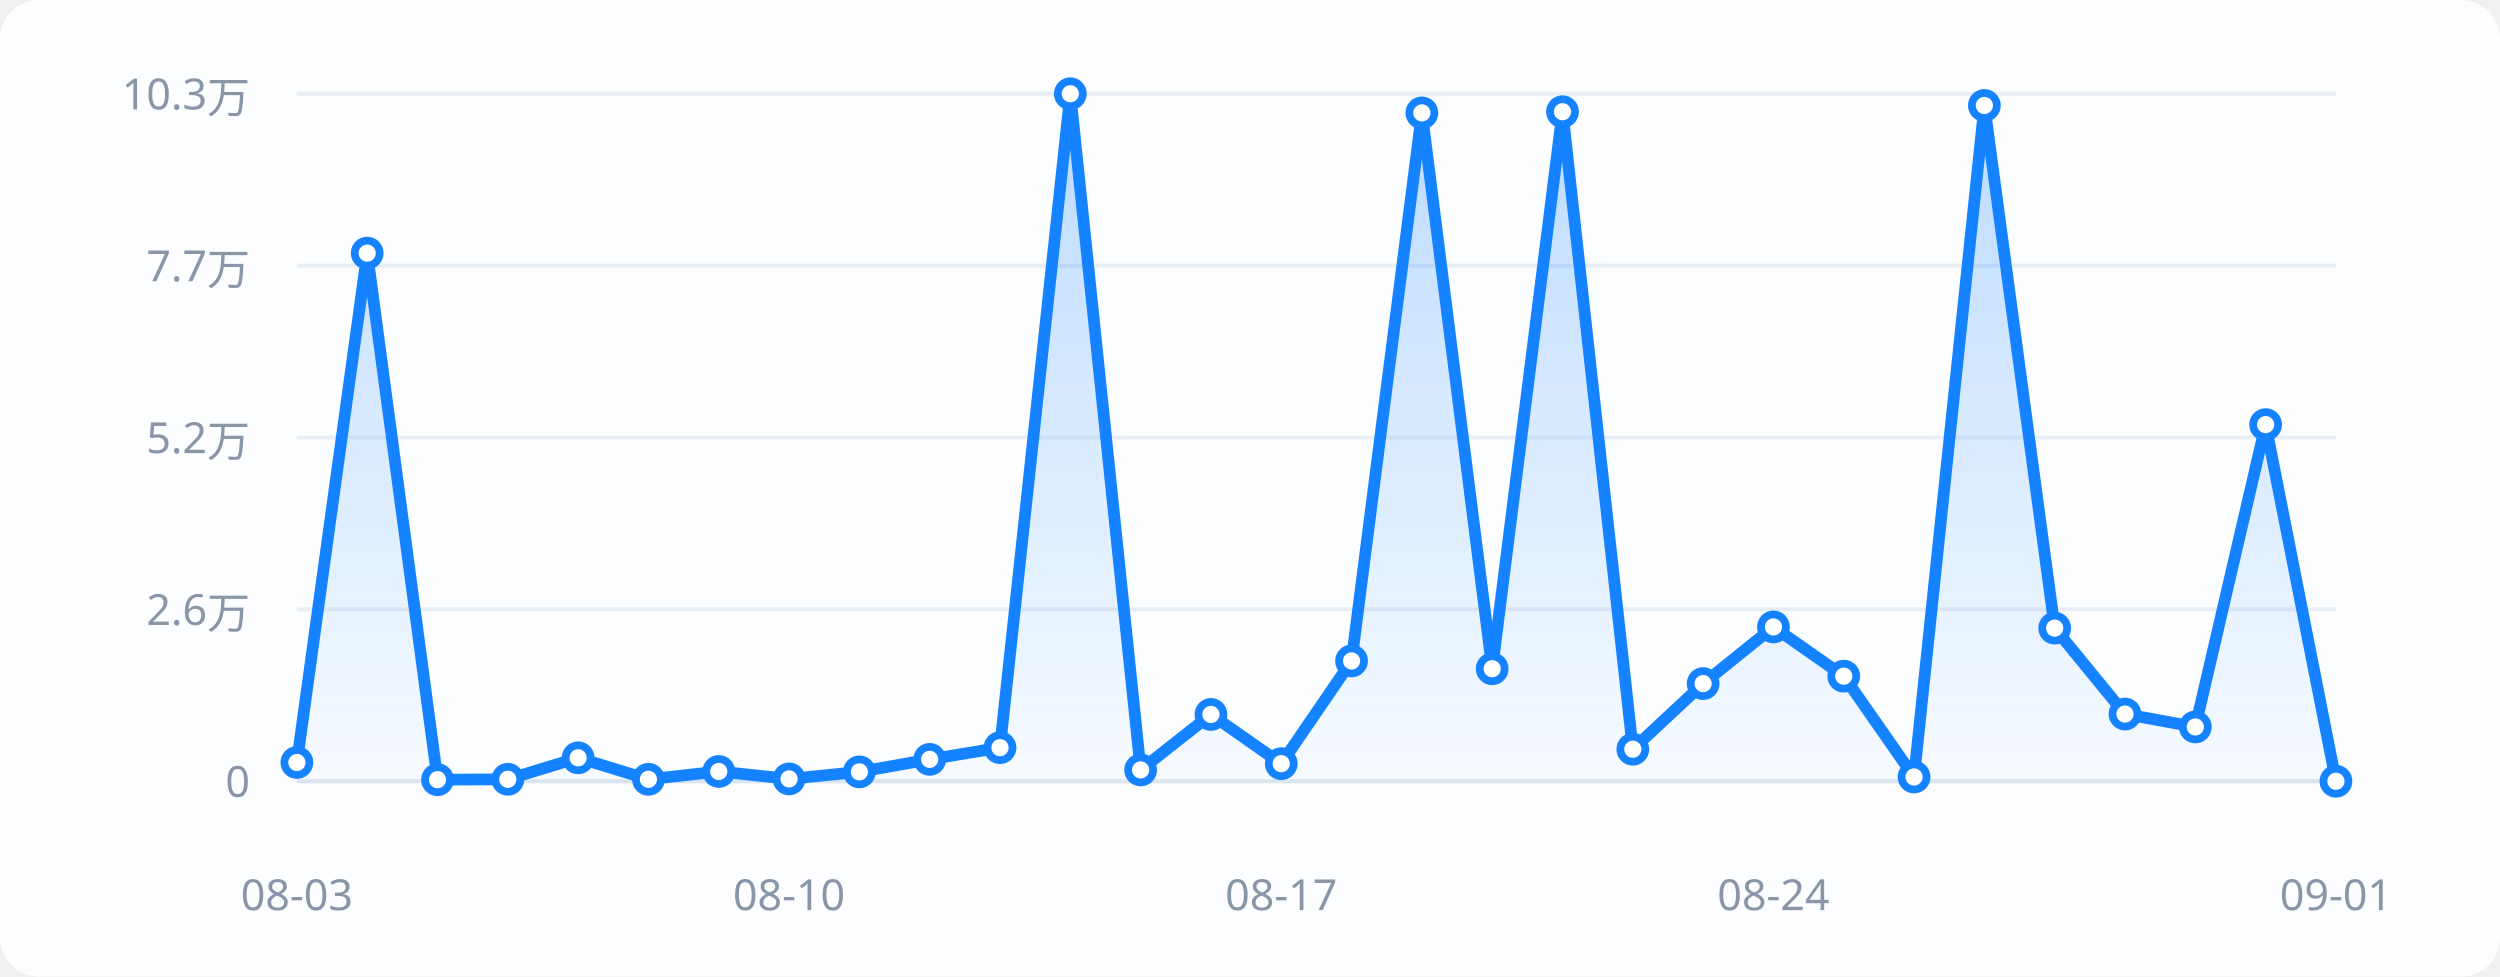
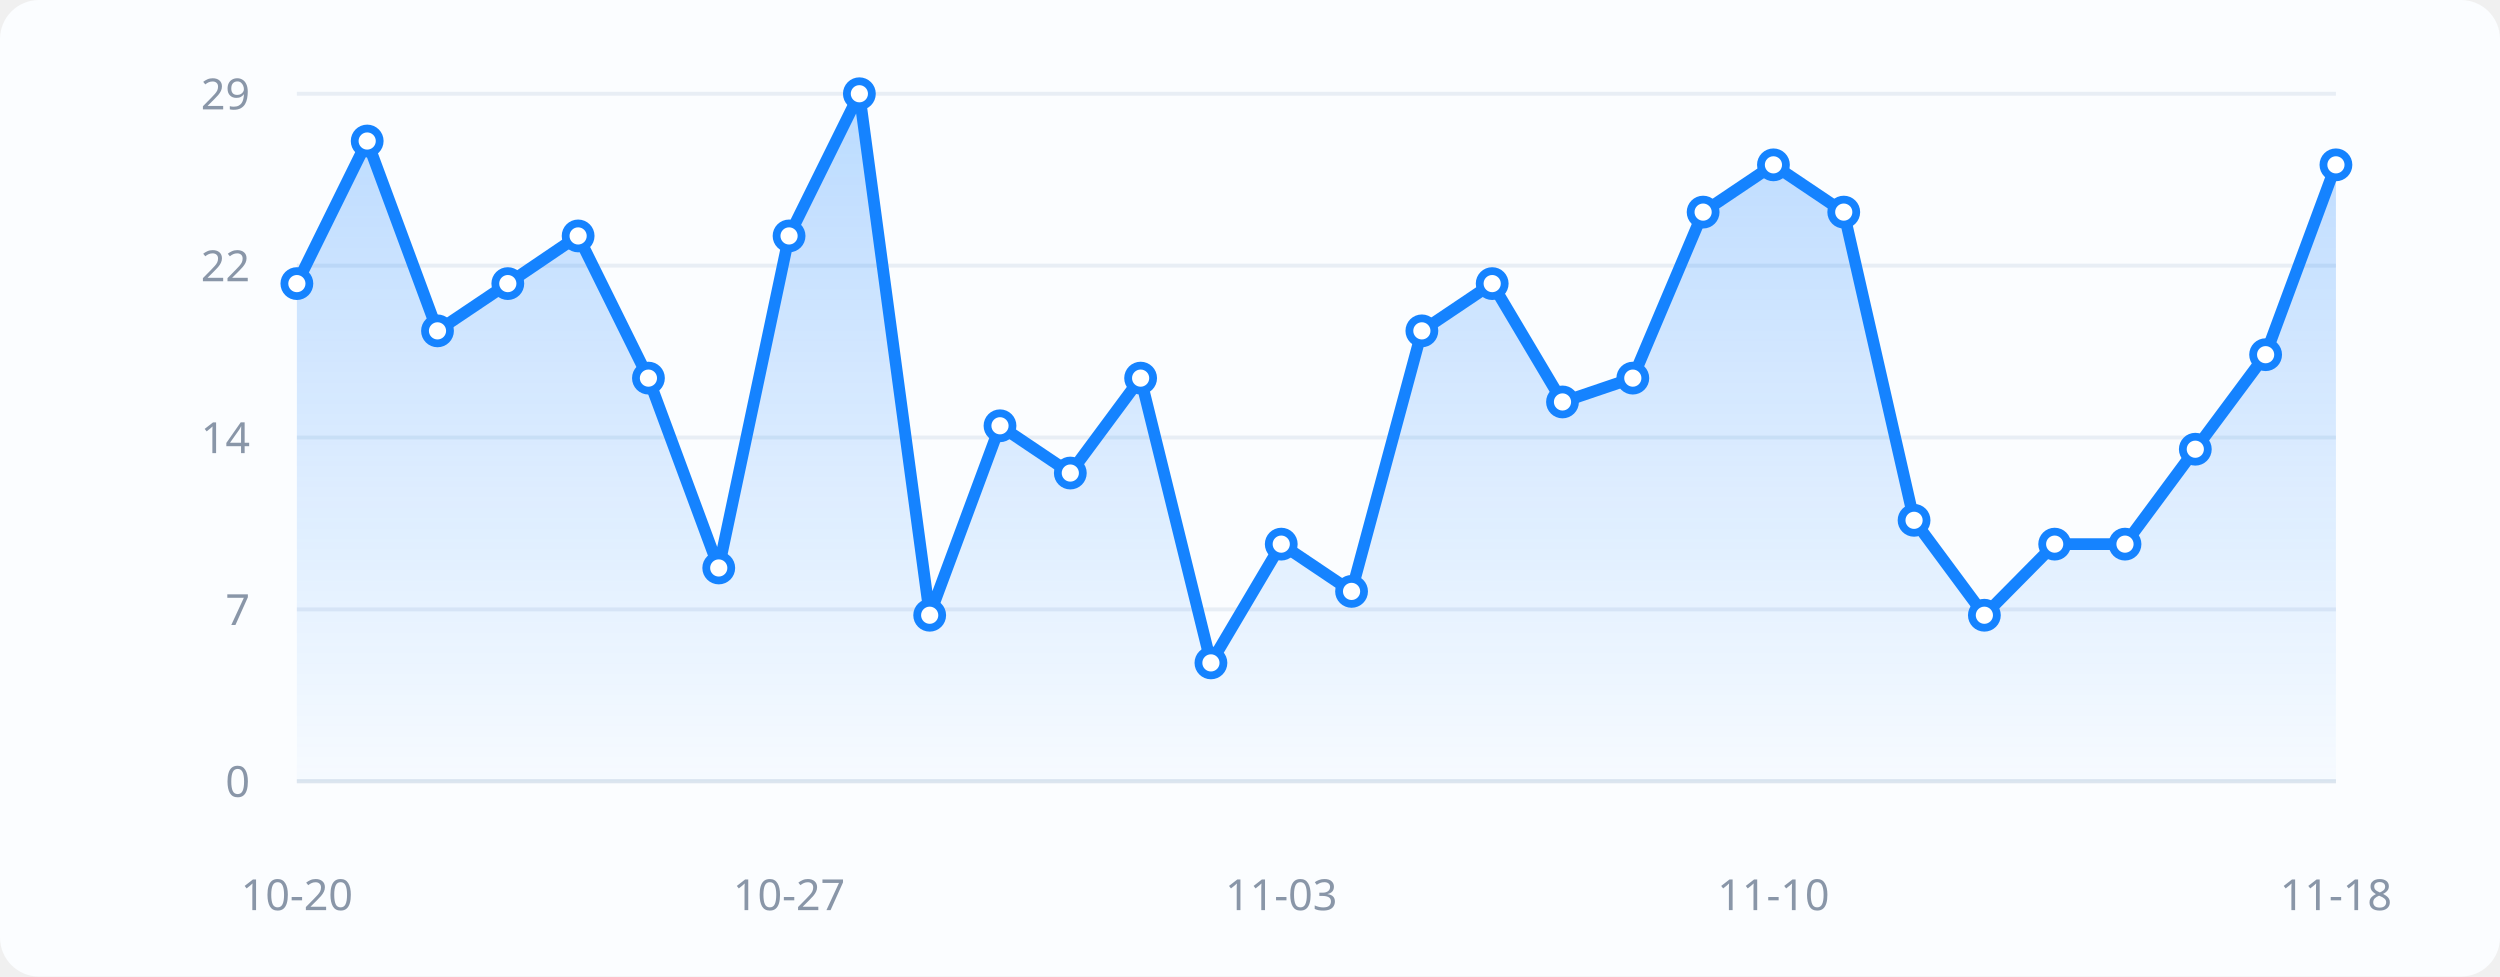
<svg xmlns="http://www.w3.org/2000/svg" width="640" height="250" viewBox="0 0 640 250" role="img" aria-labelledby="title desc">
  <defs>
    <linearGradient id="area" x1="0" y1="0" x2="0" y2="1">
      <stop offset="0%" stop-color="#1583ff" stop-opacity="0.28" />
      <stop offset="100%" stop-color="#1583ff" stop-opacity="0.02" />
    </linearGradient>
  </defs>
  <style>
    .grid{stroke:#e8eef5;stroke-width:1} .axis-label{fill:#8996a8;font:11px "Microsoft YaHei",sans-serif}
    .area{fill:url(#area)} .line{fill:none;stroke:#1583ff;stroke-width:3;stroke-linecap:round;stroke-linejoin:round}
    .point{fill:#fff;stroke:#1583ff;stroke-width:2} .empty{fill:#94a3b8;font:13px "Microsoft YaHei",sans-serif}
  </style>
  <rect width="640" height="250" rx="10" fill="#fbfdff" />
  <line x1="76" y1="24.0" x2="598" y2="24.0" class="grid" />
  <line x1="76" y1="68.0" x2="598" y2="68.0" class="grid" />
  <line x1="76" y1="112.0" x2="598" y2="112.0" class="grid" />
  <line x1="76" y1="156.0" x2="598" y2="156.0" class="grid" />
  <line x1="76" y1="200.0" x2="598" y2="200.0" class="grid" />
-   <text x="64" y="28.0" text-anchor="end" class="axis-label">10.3万</text>
-   <text x="64" y="72.0" text-anchor="end" class="axis-label">7.7万</text>
-   <text x="64" y="116.0" text-anchor="end" class="axis-label">5.2万</text>
-   <text x="64" y="160.0" text-anchor="end" class="axis-label">2.6万</text>
+   <text x="64" y="28.0" text-anchor="end" class="axis-label">29</text>
+   <text x="64" y="72.0" text-anchor="end" class="axis-label">22</text>
+   <text x="64" y="116.0" text-anchor="end" class="axis-label">14</text>
+   <text x="64" y="160.0" text-anchor="end" class="axis-label">7</text>
  <text x="64" y="204.0" text-anchor="end" class="axis-label">0</text>
  <line x1="76" y1="200" x2="598" y2="200" stroke="#dce5ef" />
-   <polygon points="76,200 76.0,195.2 94.0,64.8 112.0,199.6 130.0,199.5 148.0,194.0 166.0,199.5 184.0,197.5 202.0,199.4 220.0,197.6 238.0,194.4 256.0,191.4 274.0,24.0 292.0,197.1 310.0,182.9 328.0,195.5 346.0,169.2 364.0,28.9 382.0,171.2 400.0,28.6 418.0,191.8 436.0,175.0 454.0,160.5 472.0,173.1 490.0,198.9 508.0,27.0 526.0,160.8 544.0,182.8 562.0,186.1 580.0,108.7 598.0,200.0 598,200" class="area" />
-   <polyline points="76.0,195.2 94.0,64.8 112.0,199.6 130.0,199.5 148.0,194.0 166.0,199.5 184.0,197.5 202.0,199.4 220.0,197.6 238.0,194.4 256.0,191.4 274.0,24.0 292.0,197.1 310.0,182.9 328.0,195.5 346.0,169.2 364.0,28.9 382.0,171.2 400.0,28.6 418.0,191.8 436.0,175.0 454.0,160.5 472.0,173.1 490.0,198.9 508.0,27.0 526.0,160.8 544.0,182.8 562.0,186.1 580.0,108.7 598.0,200.0" class="line" />
-   <circle cx="76.0" cy="195.2" r="3.2" class="point" />
-   <circle cx="94.0" cy="64.8" r="3.2" class="point" />
-   <circle cx="112.0" cy="199.6" r="3.2" class="point" />
-   <circle cx="130.0" cy="199.5" r="3.2" class="point" />
-   <circle cx="148.0" cy="194.0" r="3.2" class="point" />
-   <circle cx="166.0" cy="199.5" r="3.2" class="point" />
-   <circle cx="184.0" cy="197.5" r="3.2" class="point" />
-   <circle cx="202.0" cy="199.4" r="3.2" class="point" />
-   <circle cx="220.0" cy="197.6" r="3.2" class="point" />
-   <circle cx="238.0" cy="194.4" r="3.2" class="point" />
-   <circle cx="256.0" cy="191.4" r="3.2" class="point" />
-   <circle cx="274.0" cy="24.0" r="3.2" class="point" />
-   <circle cx="292.0" cy="197.1" r="3.2" class="point" />
-   <circle cx="310.0" cy="182.9" r="3.2" class="point" />
-   <circle cx="328.0" cy="195.5" r="3.2" class="point" />
-   <circle cx="346.0" cy="169.2" r="3.2" class="point" />
-   <circle cx="364.0" cy="28.9" r="3.2" class="point" />
-   <circle cx="382.0" cy="171.2" r="3.2" class="point" />
-   <circle cx="400.0" cy="28.6" r="3.2" class="point" />
-   <circle cx="418.0" cy="191.8" r="3.2" class="point" />
-   <circle cx="436.0" cy="175.0" r="3.2" class="point" />
-   <circle cx="454.0" cy="160.5" r="3.2" class="point" />
-   <circle cx="472.0" cy="173.1" r="3.2" class="point" />
-   <circle cx="490.0" cy="198.9" r="3.2" class="point" />
-   <circle cx="508.0" cy="27.0" r="3.2" class="point" />
-   <circle cx="526.0" cy="160.8" r="3.2" class="point" />
-   <circle cx="544.0" cy="182.8" r="3.2" class="point" />
-   <circle cx="562.0" cy="186.1" r="3.2" class="point" />
-   <circle cx="580.0" cy="108.7" r="3.2" class="point" />
-   <circle cx="598.0" cy="200.0" r="3.2" class="point" />
-   <text x="76.0" y="233" text-anchor="middle" class="axis-label">08-03</text>
-   <text x="202.0" y="233" text-anchor="middle" class="axis-label">08-10</text>
-   <text x="328.0" y="233" text-anchor="middle" class="axis-label">08-17</text>
-   <text x="454.0" y="233" text-anchor="middle" class="axis-label">08-24</text>
-   <text x="598.0" y="233" text-anchor="middle" class="axis-label">09-01</text>
+   <polygon points="76,200 76.0,72.6 94.0,36.1 112.0,84.7 130.0,72.6 148.0,60.4 166.0,96.8 184.0,145.4 202.0,60.4 220.0,24.0 238.0,157.5 256.0,109.0 274.0,121.1 292.0,96.8 310.0,169.7 328.0,139.3 346.0,151.4 364.0,84.7 382.0,72.6 400.0,102.9 418.0,96.8 436.0,54.3 454.0,42.2 472.0,54.3 490.0,133.2 508.0,157.5 526.0,139.3 544.0,139.3 562.0,115.0 580.0,90.8 598.0,42.2 598,200" class="area" />
+   <polyline points="76.0,72.6 94.0,36.1 112.0,84.7 130.0,72.6 148.0,60.4 166.0,96.8 184.0,145.4 202.0,60.4 220.0,24.0 238.0,157.5 256.0,109.0 274.0,121.1 292.0,96.8 310.0,169.7 328.0,139.3 346.0,151.4 364.0,84.7 382.0,72.6 400.0,102.9 418.0,96.8 436.0,54.3 454.0,42.2 472.0,54.3 490.0,133.2 508.0,157.5 526.0,139.3 544.0,139.3 562.0,115.0 580.0,90.8 598.0,42.2" class="line" />
+   <circle cx="76.0" cy="72.6" r="3.2" class="point" />
+   <circle cx="94.0" cy="36.1" r="3.2" class="point" />
+   <circle cx="112.0" cy="84.7" r="3.2" class="point" />
+   <circle cx="130.0" cy="72.6" r="3.2" class="point" />
+   <circle cx="148.0" cy="60.4" r="3.2" class="point" />
+   <circle cx="166.0" cy="96.8" r="3.2" class="point" />
+   <circle cx="184.0" cy="145.4" r="3.2" class="point" />
+   <circle cx="202.0" cy="60.4" r="3.2" class="point" />
+   <circle cx="220.0" cy="24.0" r="3.2" class="point" />
+   <circle cx="238.0" cy="157.5" r="3.2" class="point" />
+   <circle cx="256.0" cy="109.0" r="3.2" class="point" />
+   <circle cx="274.0" cy="121.1" r="3.2" class="point" />
+   <circle cx="292.0" cy="96.8" r="3.2" class="point" />
+   <circle cx="310.0" cy="169.7" r="3.2" class="point" />
+   <circle cx="328.0" cy="139.3" r="3.2" class="point" />
+   <circle cx="346.0" cy="151.4" r="3.2" class="point" />
+   <circle cx="364.0" cy="84.7" r="3.2" class="point" />
+   <circle cx="382.0" cy="72.6" r="3.2" class="point" />
+   <circle cx="400.0" cy="102.9" r="3.2" class="point" />
+   <circle cx="418.0" cy="96.8" r="3.2" class="point" />
+   <circle cx="436.0" cy="54.3" r="3.2" class="point" />
+   <circle cx="454.0" cy="42.2" r="3.2" class="point" />
+   <circle cx="472.0" cy="54.3" r="3.2" class="point" />
+   <circle cx="490.0" cy="133.2" r="3.2" class="point" />
+   <circle cx="508.0" cy="157.5" r="3.2" class="point" />
+   <circle cx="526.0" cy="139.3" r="3.2" class="point" />
+   <circle cx="544.0" cy="139.3" r="3.2" class="point" />
+   <circle cx="562.0" cy="115.0" r="3.2" class="point" />
+   <circle cx="580.0" cy="90.8" r="3.2" class="point" />
+   <circle cx="598.0" cy="42.2" r="3.2" class="point" />
+   <text x="76.0" y="233" text-anchor="middle" class="axis-label">10-20</text>
+   <text x="202.0" y="233" text-anchor="middle" class="axis-label">10-27</text>
+   <text x="328.0" y="233" text-anchor="middle" class="axis-label">11-03</text>
+   <text x="454.0" y="233" text-anchor="middle" class="axis-label">11-10</text>
+   <text x="598.0" y="233" text-anchor="middle" class="axis-label">11-18</text>
</svg>
